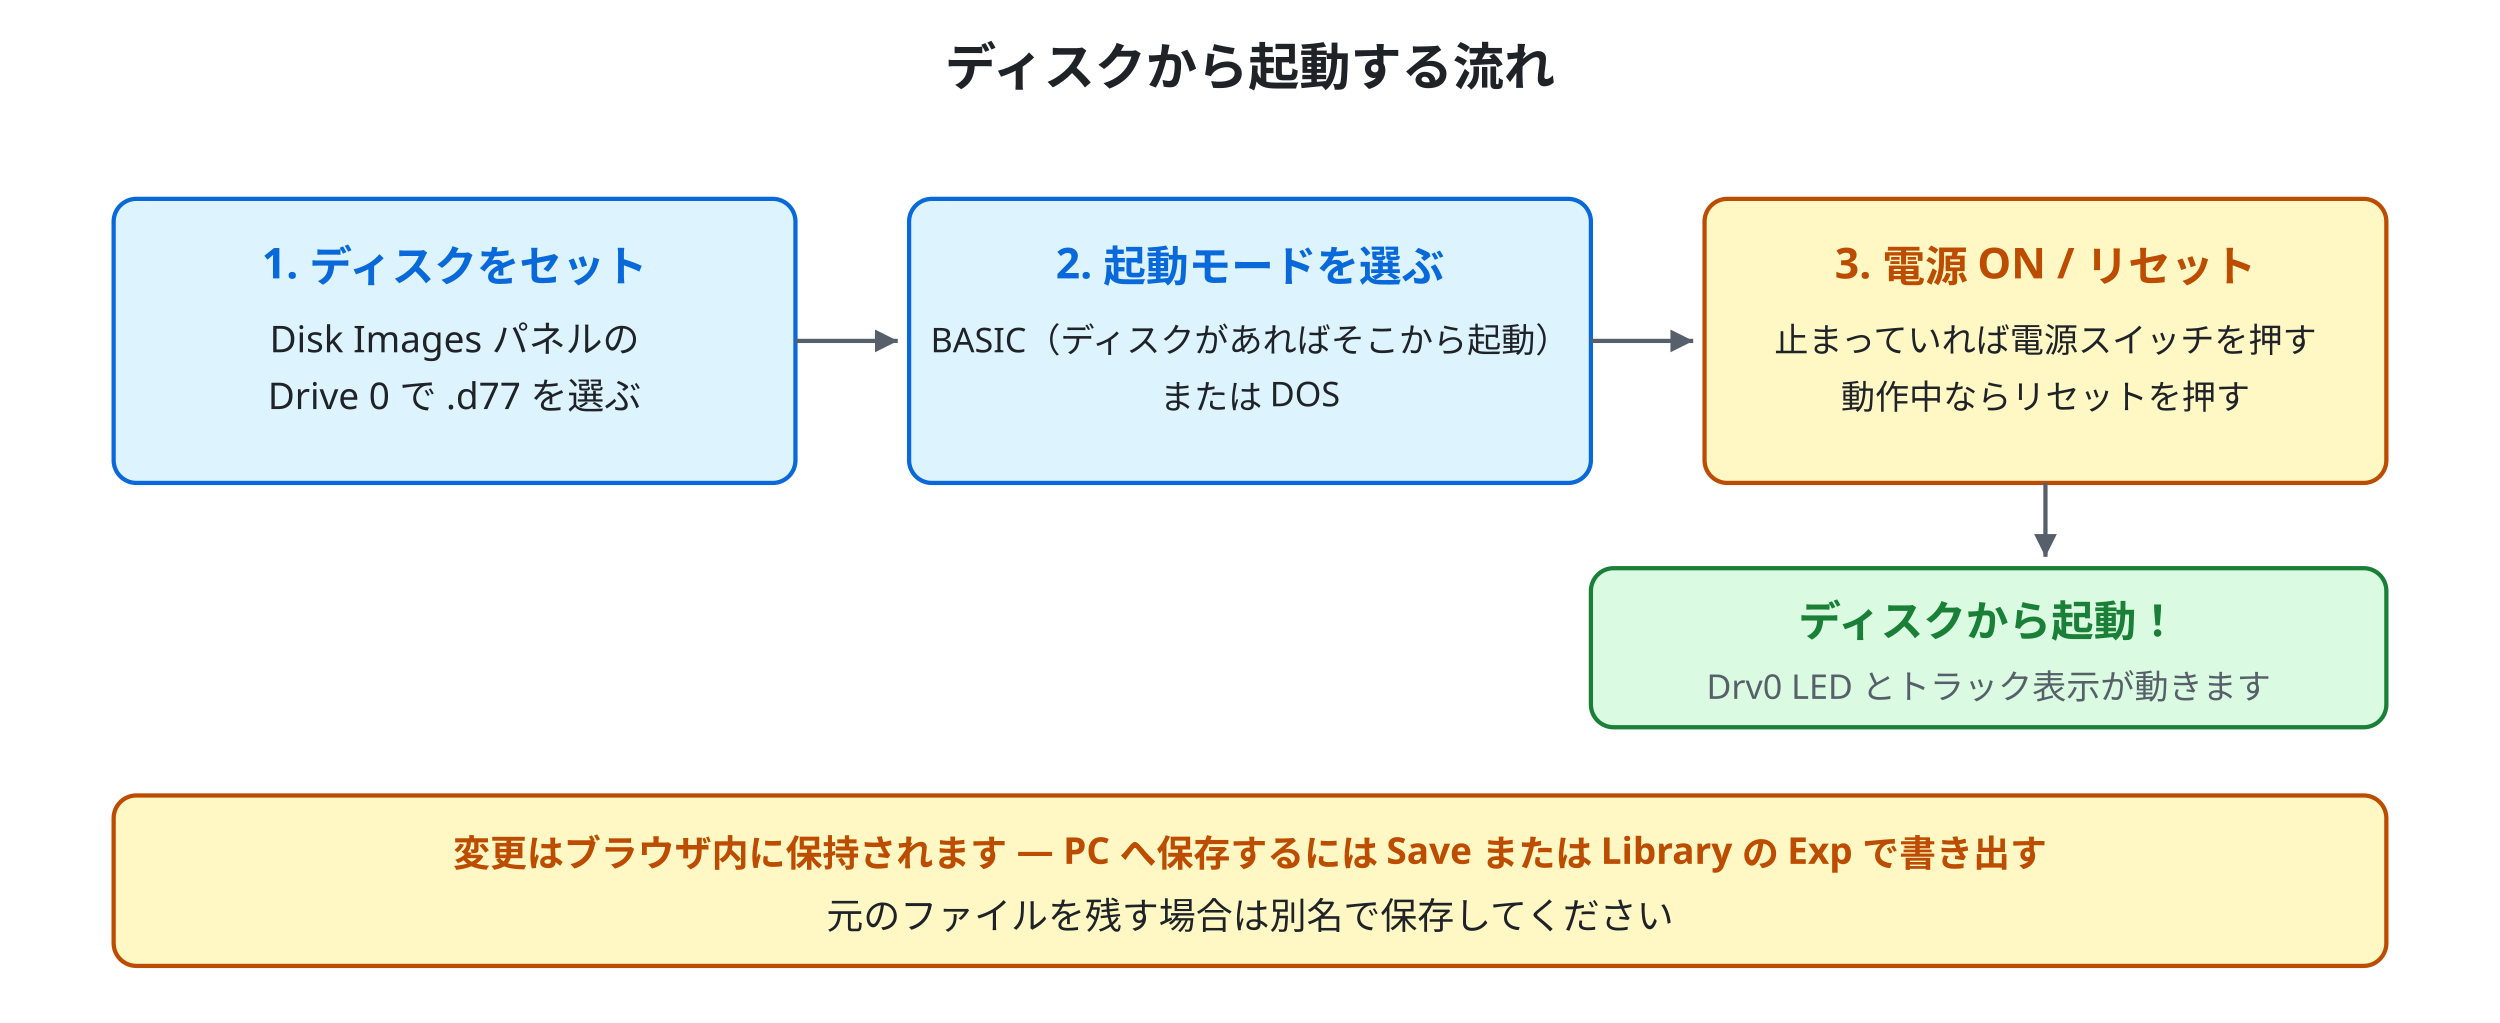
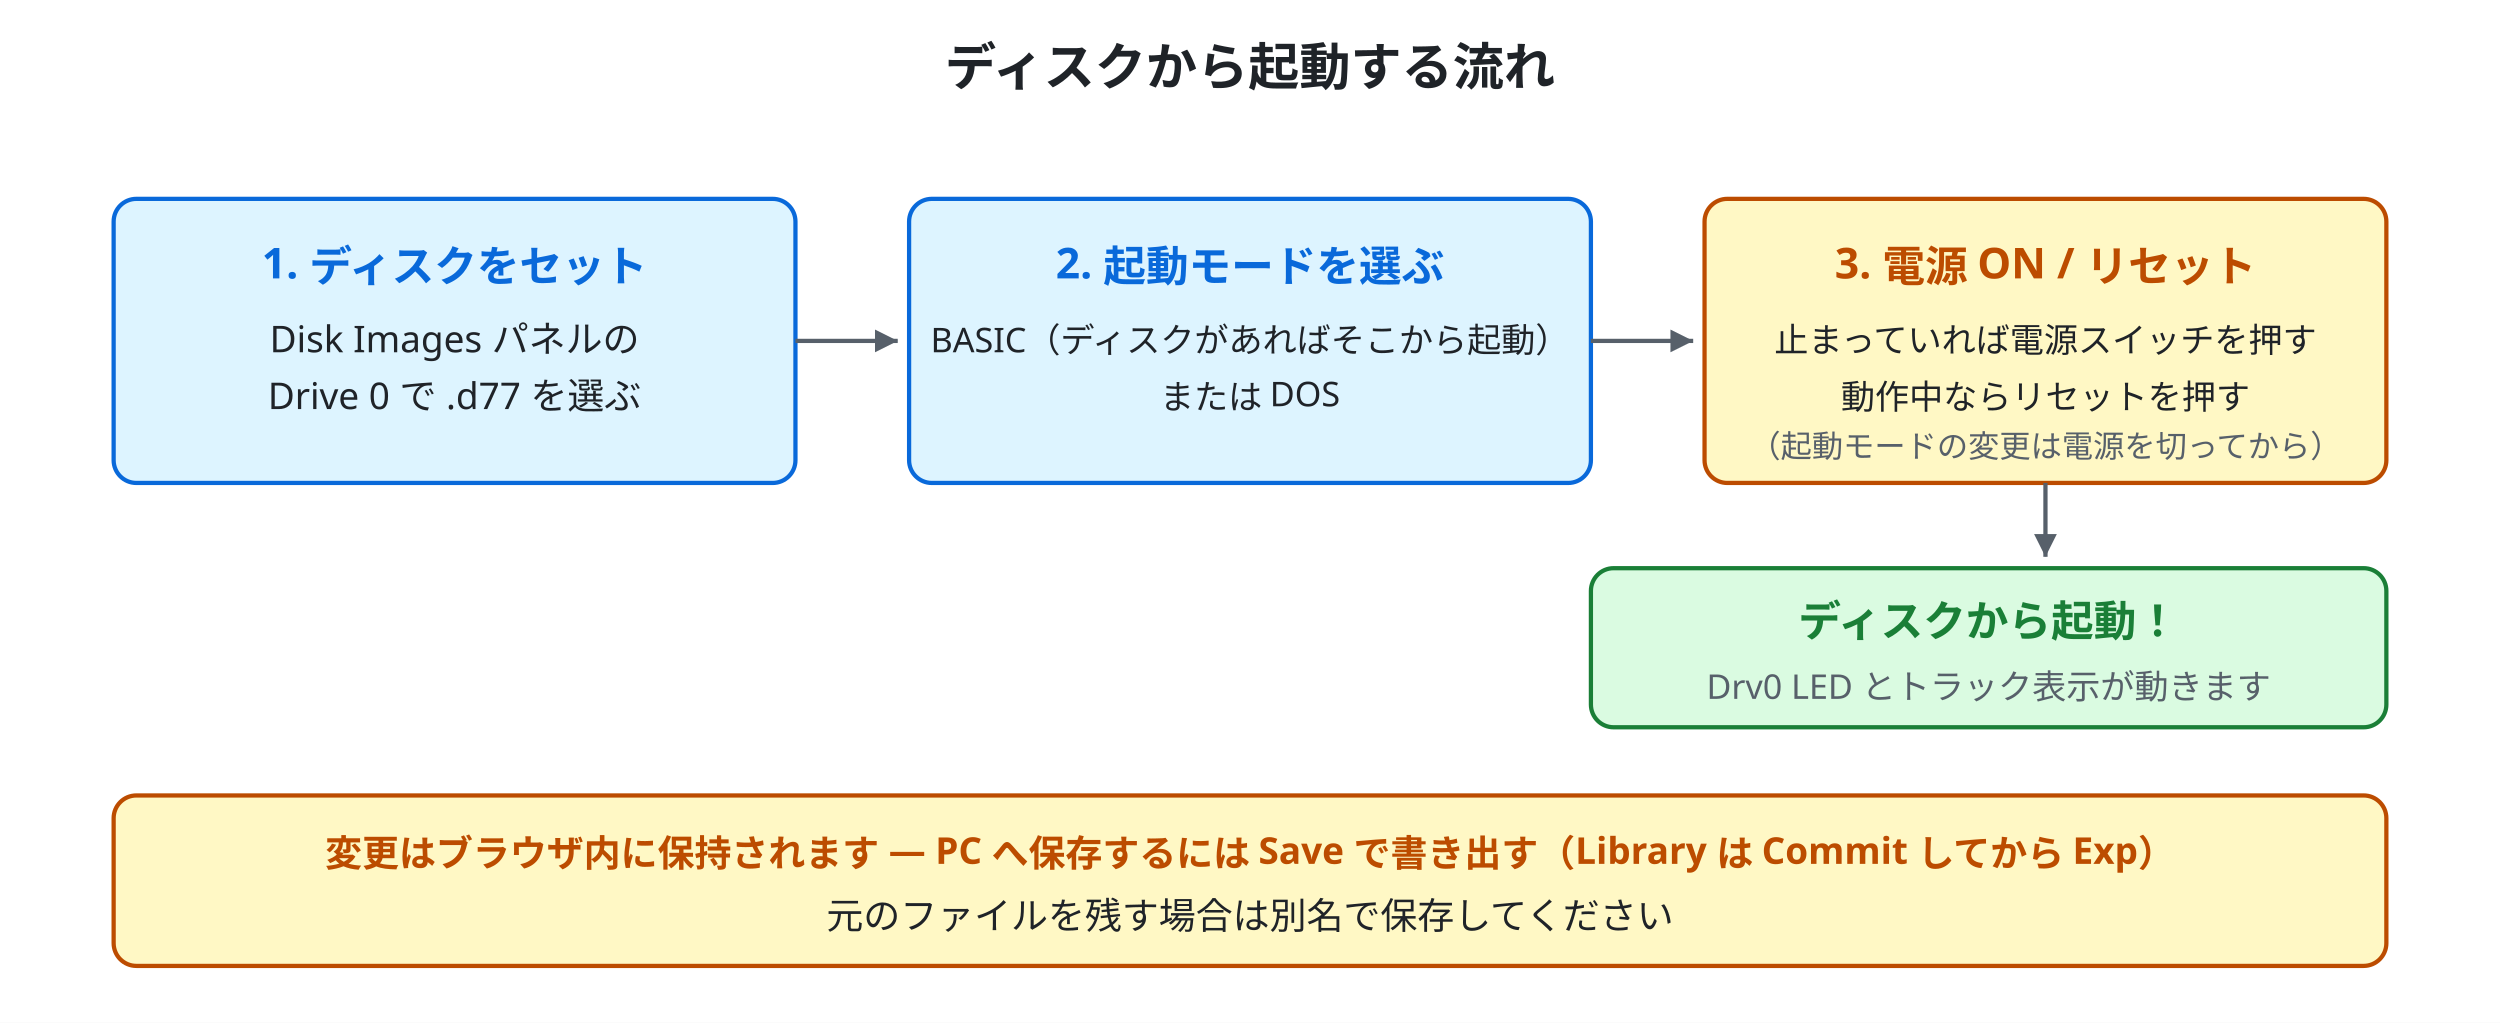
<svg xmlns="http://www.w3.org/2000/svg" viewBox="0 0 880 360" width="880" height="360">
  <defs>
    <marker id="ah" markerWidth="10" markerHeight="10" refX="8" refY="4" orient="auto" markerUnits="userSpaceOnUse">
      <path d="M0,0 L8,4 L0,8 z" fill="#57606a" />
    </marker>
  </defs>
  <rect x="0" y="0" width="880" height="360" fill="#ffffff" />
  <text x="440" y="30" font-family="sans-serif" font-size="18" font-weight="bold" fill="#1f2328" text-anchor="middle">ディスクから起動する流れ</text>
  <rect x="40" y="70" width="240" height="100" rx="8" fill="#ddf4ff" stroke="#0969da" stroke-width="1.5" />
  <text x="160" y="98" font-family="sans-serif" font-size="15" font-weight="bold" fill="#0969da" text-anchor="middle">1. ディスクをセット</text>
  <text x="160" y="124" font-family="sans-serif" font-size="13" fill="#1f2328" text-anchor="middle">Disk Images パネルの</text>
  <text x="160" y="144" font-family="sans-serif" font-size="13" fill="#1f2328" text-anchor="middle">Drive 0 で .d77 を選ぶ</text>
  <line x1="280" y1="120" x2="316" y2="120" stroke="#57606a" stroke-width="1.5" marker-end="url(#ah)" />
  <rect x="320" y="70" width="240" height="100" rx="8" fill="#ddf4ff" stroke="#0969da" stroke-width="1.5" />
  <text x="440" y="98" font-family="sans-serif" font-size="15" font-weight="bold" fill="#0969da" text-anchor="middle">2. 起動モードを選ぶ</text>
  <text x="440" y="124" font-family="sans-serif" font-size="12" fill="#1f2328" text-anchor="middle">BASIC（ディスクがあればそこから起動）</text>
  <text x="440" y="144" font-family="sans-serif" font-size="12" fill="#1f2328" text-anchor="middle">または DOS</text>
  <line x1="560" y1="120" x2="596" y2="120" stroke="#57606a" stroke-width="1.5" marker-end="url(#ah)" />
  <rect x="600" y="70" width="240" height="100" rx="8" fill="#fff8c5" stroke="#bc4c00" stroke-width="1.5" />
  <text x="720" y="98" font-family="sans-serif" font-size="15" font-weight="bold" fill="#bc4c00" text-anchor="middle">3. 電源 ON / リセット</text>
  <text x="720" y="124" font-family="sans-serif" font-size="12" fill="#1f2328" text-anchor="middle">止まっていれば電源スイッチを押す</text>
  <text x="720" y="144" font-family="sans-serif" font-size="12" fill="#1f2328" text-anchor="middle">動作中ならリセットを押す</text>
+   <text x="720" y="161" font-family="sans-serif" font-size="11" fill="#57606a" text-anchor="middle">（起動モードの変更は電源を切ってから）</text>
  <line x1="720" y1="170" x2="720" y2="196" stroke="#57606a" stroke-width="1.5" marker-end="url(#ah)" />
  <rect x="560" y="200" width="280" height="56" rx="8" fill="#dafbe1" stroke="#1a7f37" stroke-width="1.5" />
  <text x="700" y="224" font-family="sans-serif" font-size="15" font-weight="bold" fill="#1a7f37" text-anchor="middle">ディスクから起動！</text>
  <text x="700" y="246" font-family="sans-serif" font-size="12" fill="#57606a" text-anchor="middle">Drv0 LED とトラック表示が動きます</text>
  <rect x="40" y="280" width="800" height="60" rx="8" fill="#fff8c5" stroke="#bc4c00" stroke-width="1.5" />
-   <text x="440" y="305" font-family="sans-serif" font-size="13" font-weight="bold" fill="#bc4c00" text-anchor="middle">変更はブラウザ内に保持されます — PC へ保存するには Save または Library の Exp で書き出す</text>
+   <text x="440" y="305" font-family="sans-serif" font-size="13" font-weight="bold" fill="#bc4c00" text-anchor="middle">変更はブラウザ内に保持されます — PC へ保存するには Save で書き出す（Library は Commit してから Exp）</text>
  <text x="440" y="327" font-family="sans-serif" font-size="13" fill="#1f2328" text-anchor="middle">元のファイルを残す場合は別名で保存してください</text>
</svg>
